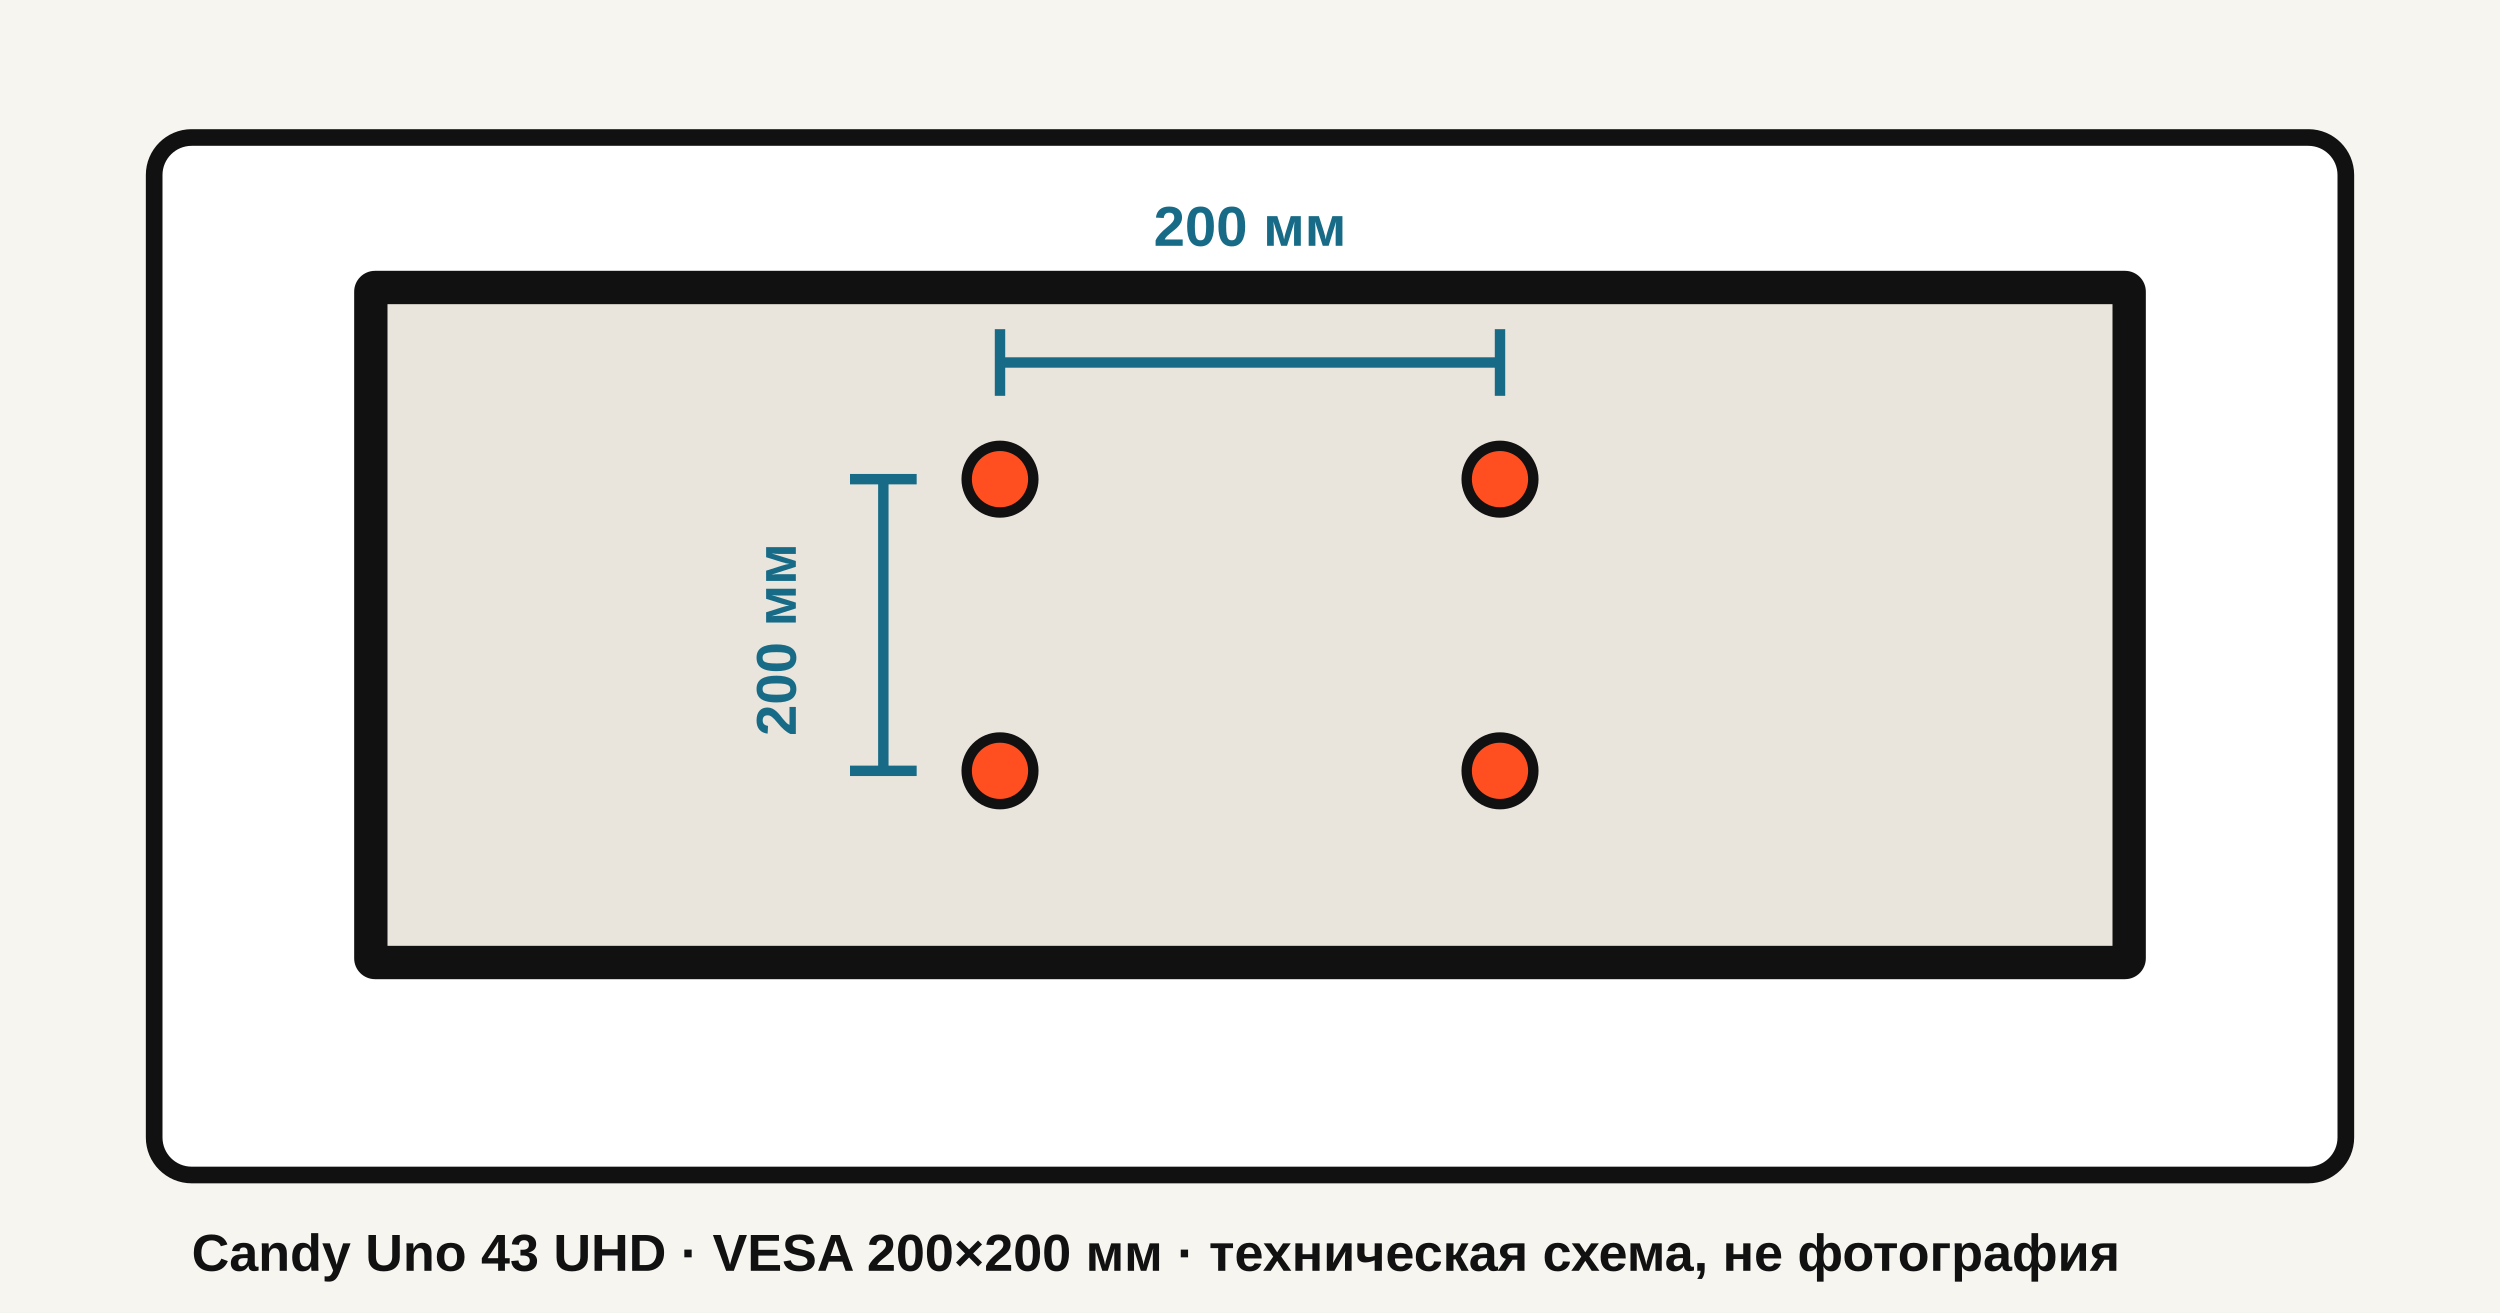
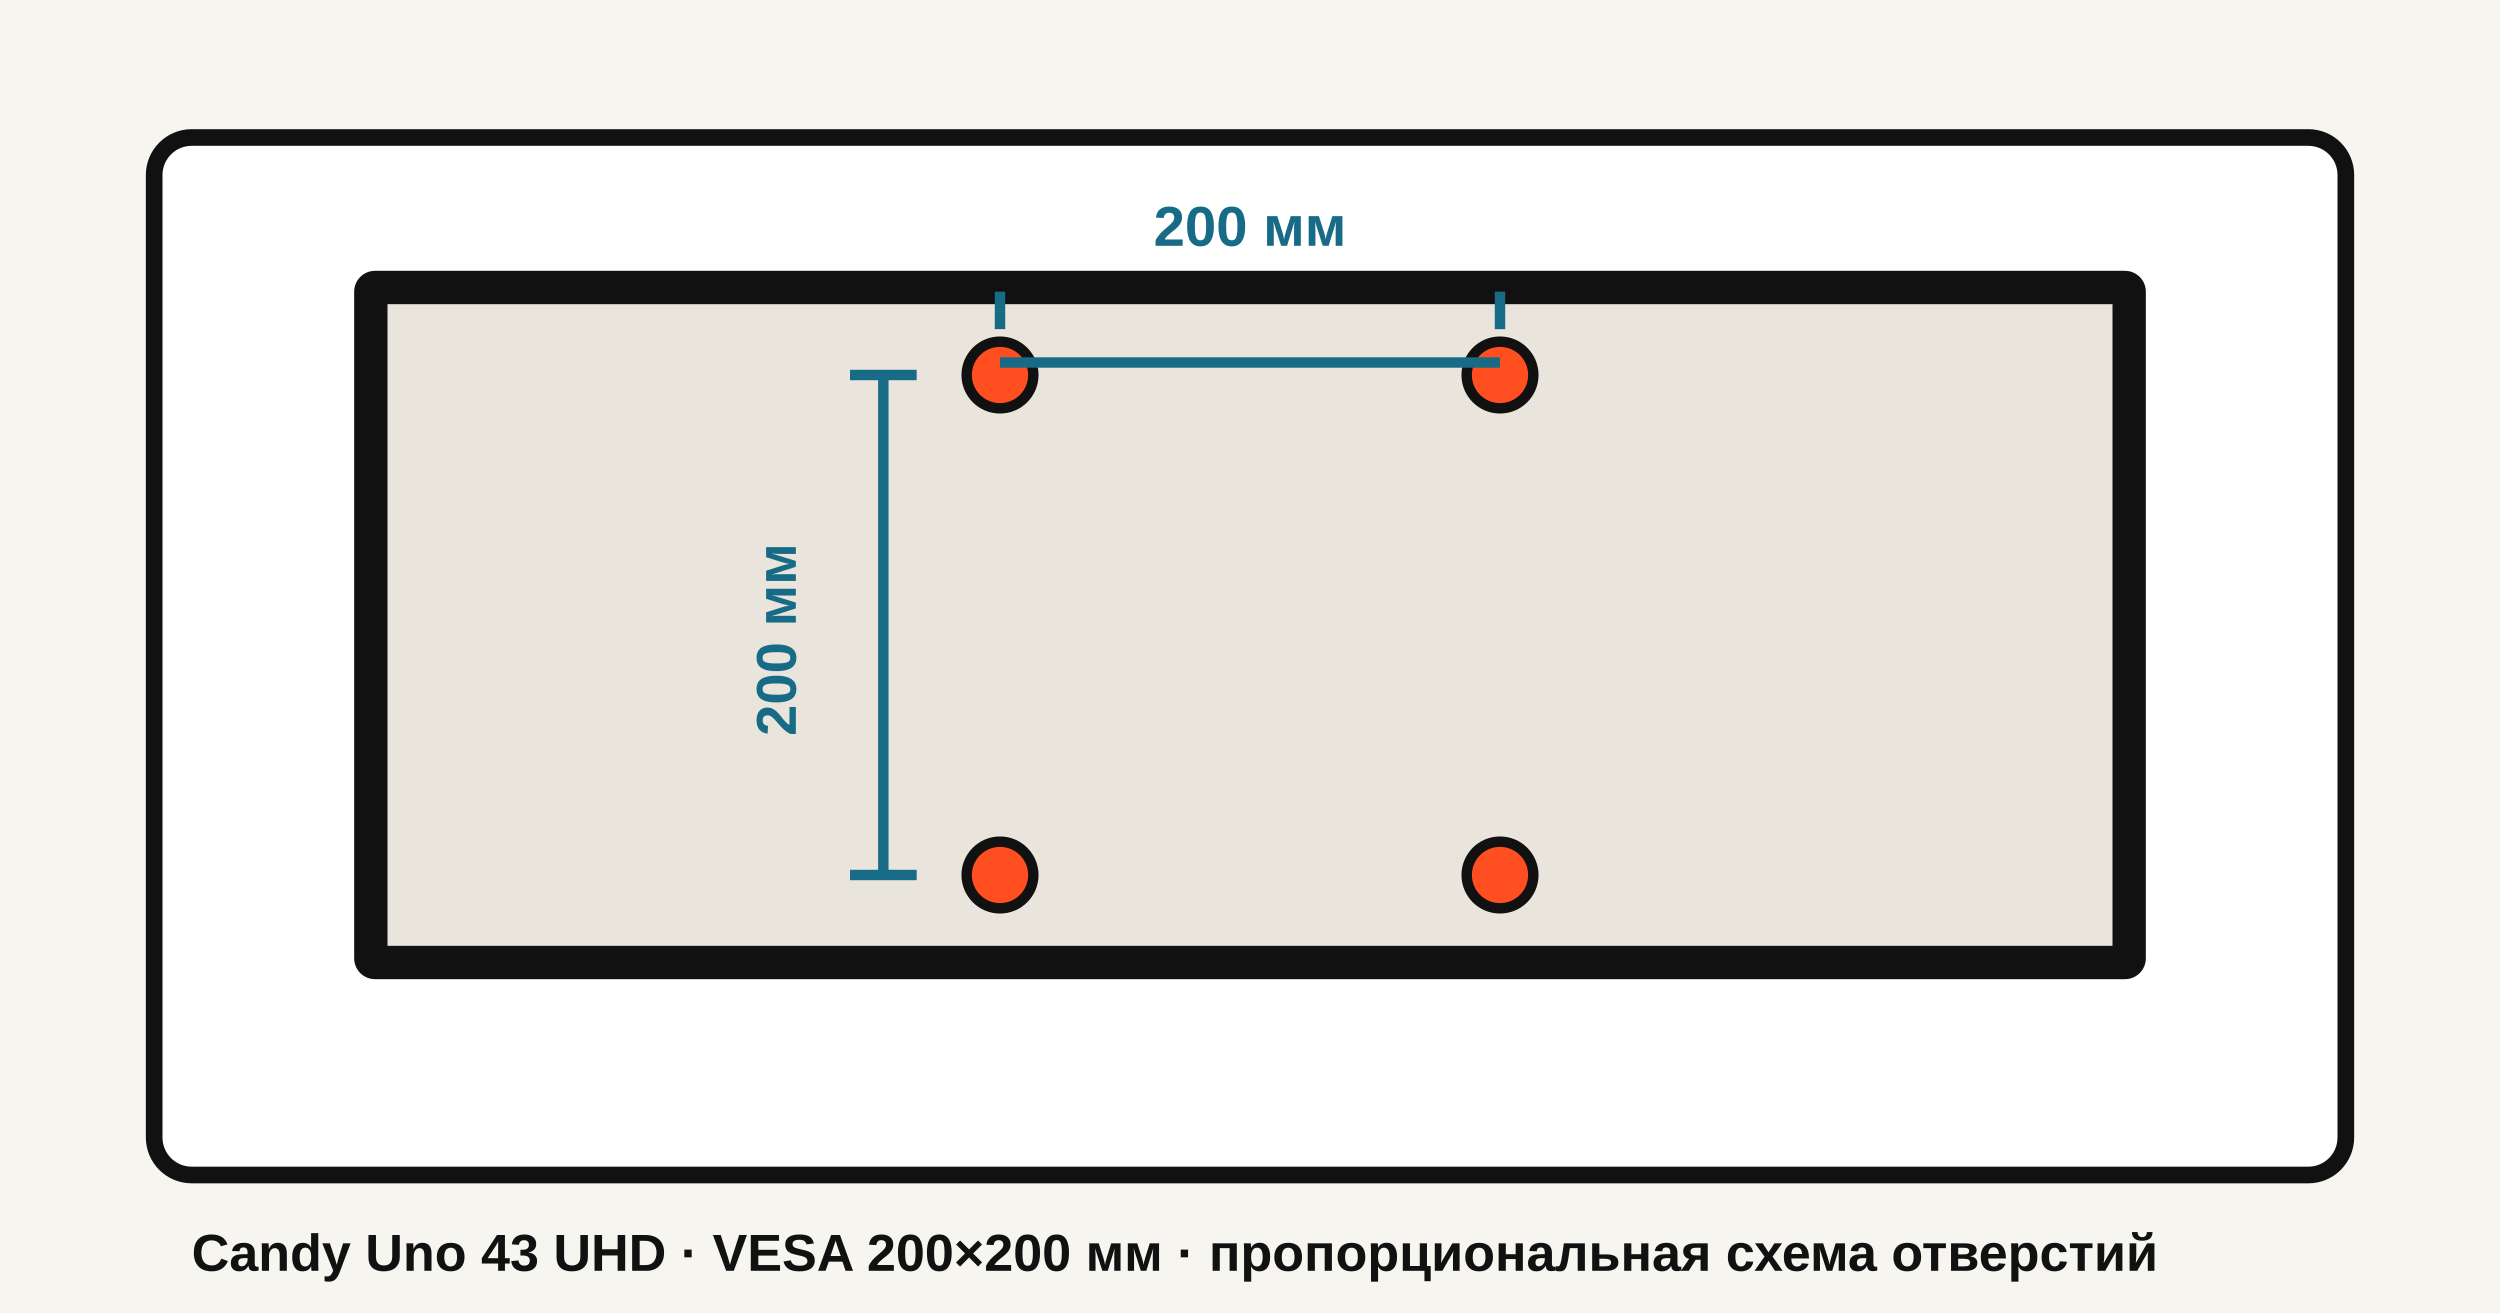
<svg xmlns="http://www.w3.org/2000/svg" width="1200" height="630" viewBox="0 0 1200 630" role="img" aria-labelledby="title desc">
  <rect width="1200" height="630" fill="#F7F5F0" />
  <rect x="74" y="66" width="1052" height="498" rx="18" fill="#fff" stroke="#111" stroke-width="8" />
  <rect x="170" y="130" width="860" height="340" rx="10" fill="#111" />
  <rect x="186" y="146" width="828" height="308" fill="#E9E5DC" />
  <g fill="#FF4F21" stroke="#111" stroke-width="5">
-     <circle cx="480" cy="230" r="16" />
-     <circle cx="720" cy="230" r="16" />
-     <circle cx="480" cy="370" r="16" />
-     <circle cx="720" cy="370" r="16" />
+     <circle cx="480.0" cy="180.0" r="16" />
+     <circle cx="720.0" cy="180.0" r="16" />
+     <circle cx="480.0" cy="420.0" r="16" />
+     <circle cx="720.0" cy="420.0" r="16" />
  </g>
-   <path d="M480 190V158M720 190V158M480 174H720" stroke="#176B87" stroke-width="5" />
-   <path d="M440 230H408M440 370H408M424 230V370" stroke="#176B87" stroke-width="5" />
+   <path d="M480.0 140.0V158M720.0 140.0V158M480.0 174H720.0" stroke="#176B87" stroke-width="5" />
+   <path d="M440.0 180.0H408M440.0 420.0H408M424 180.0V420.0" stroke="#176B87" stroke-width="5" />
  <text x="600" y="118" text-anchor="middle" font-family="Arial,sans-serif" font-size="27" font-weight="700" fill="#176B87">200 мм</text>
  <text x="382" y="307" text-anchor="middle" font-family="Arial,sans-serif" font-size="27" font-weight="700" fill="#176B87" transform="rotate(-90 382 307)">200 мм</text>
-   <text x="92" y="610" font-family="Arial,sans-serif" font-size="25" font-weight="700" fill="#111">Candy Uno 43 UHD · VESA 200×200 мм · техническая схема, не фотография</text>
+   <text x="92" y="610" font-family="Arial,sans-serif" font-size="25" font-weight="700" fill="#111">Candy Uno 43 UHD · VESA 200×200 мм · пропорциональная схема отверстий</text>
</svg>
